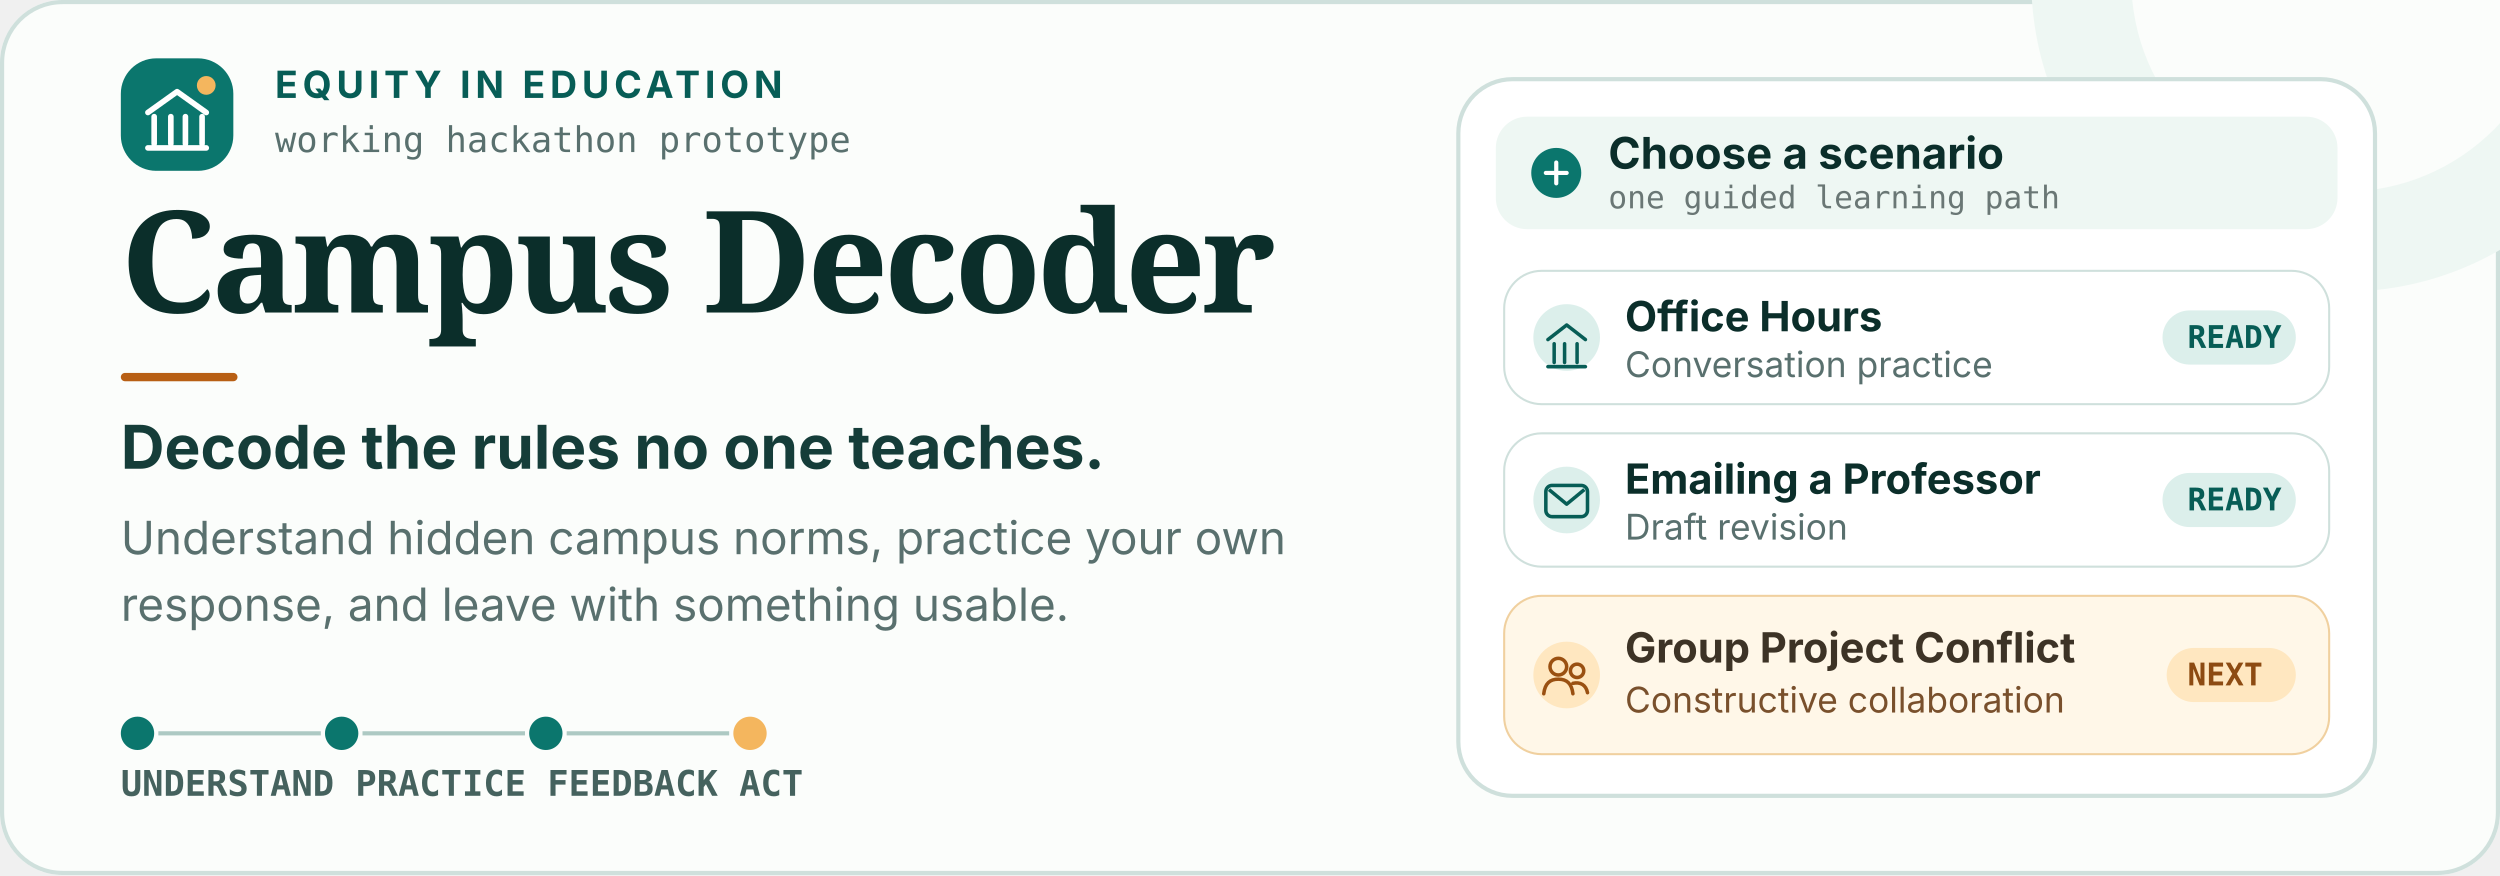
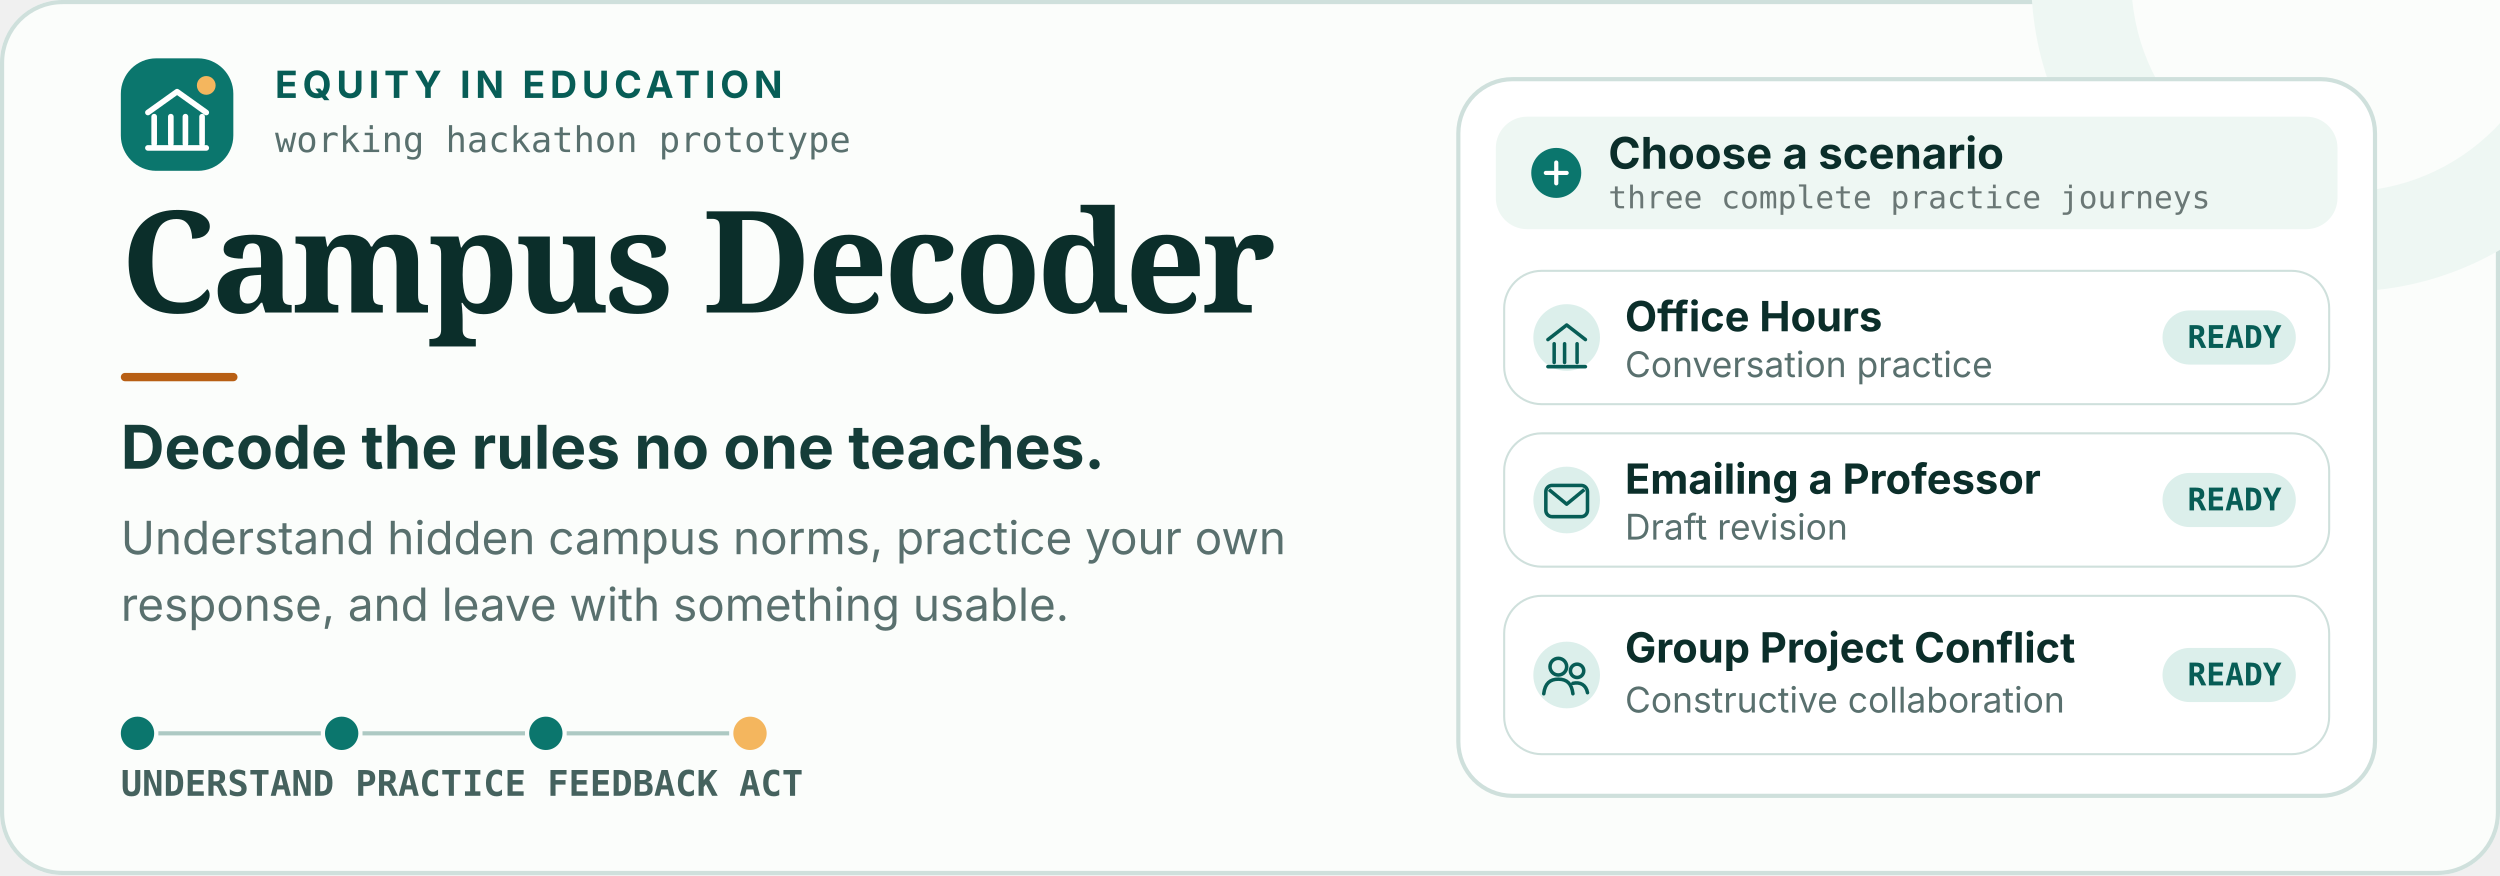
<svg xmlns="http://www.w3.org/2000/svg" width="1200" height="420" viewBox="0 0 1200 420" role="img" aria-labelledby="title desc">
  <rect width="1200" height="420" rx="30" fill="#FBFDFB" />
  <rect x="1" y="1" width="1198" height="418" rx="29" fill="none" stroke="#CFE0DC" stroke-width="2" />
  <circle cx="1125" cy="-10" r="150" fill="#EEF7F3" />
  <circle cx="1125" cy="-10" r="102" fill="#FBFDFB" />
  <g id="identity" transform="translate(58 28)">
    <rect width="54" height="54" rx="17" fill="#0B766D" />
    <path d="M13 26 27 16l14 10M16 28v13m8-13v13m7-13v13m8-13v13M13 43h28" fill="none" stroke="#FFFFFF" stroke-linecap="round" stroke-linejoin="round" stroke-width="2.7" />
    <circle cx="41" cy="13" r="4.5" fill="#F4B65E" />
    <text x="74" y="19" fill="#075D56" font-family="-apple-system, BlinkMacSystemFont, 'Segoe UI', 'PingFang SC', sans-serif" font-size="18" font-weight="750" letter-spacing="2.3">EQUITY IN EDUCATION</text>
    <text x="74" y="45" fill="#59706E" font-family="ui-monospace, SFMono-Regular, Menlo, monospace" font-size="17">working hackathon prototype</text>
  </g>
  <g id="title-block" transform="translate(58 150)">
    <text x="0" y="0" fill="#0B2E2A" font-family="Georgia, 'Songti SC', serif" font-size="68" font-weight="700" letter-spacing="-2">Campus Decoder</text>
    <rect x="0" y="29" width="56" height="4" rx="2" fill="#B85F14" />
    <text x="0" y="75" fill="#153D39" font-family="-apple-system, BlinkMacSystemFont, 'Segoe UI', 'PingFang SC', sans-serif" font-size="29" font-weight="650">Decode the rules no one teaches.</text>
    <text x="0" y="116" fill="#59706E" font-family="-apple-system, BlinkMacSystemFont, 'Segoe UI', 'PingFang SC', sans-serif" font-size="22">Understand hidden campus norms, practice your own</text>
    <text x="0" y="148" fill="#59706E" font-family="-apple-system, BlinkMacSystemFont, 'Segoe UI', 'PingFang SC', sans-serif" font-size="22">response, and leave with something usable.</text>
  </g>
  <g id="journey" transform="translate(58 344)">
    <circle cx="8" cy="8" r="8" fill="#0B766D" />
    <path d="M18 8h78" stroke="#ADC9C3" stroke-width="2" />
    <circle cx="106" cy="8" r="8" fill="#0B766D" />
    <path d="M116 8h78" stroke="#ADC9C3" stroke-width="2" />
    <circle cx="204" cy="8" r="8" fill="#0B766D" />
    <path d="M214 8h78" stroke="#ADC9C3" stroke-width="2" />
    <circle cx="302" cy="8" r="8" fill="#F4B65E" />
    <text x="0" y="38" fill="#45625E" font-family="ui-monospace, SFMono-Regular, Menlo, monospace" font-size="17" font-weight="650">UNDERSTAND   PRACTICE   FEEDBACK   ACT</text>
  </g>
  <g id="product-proof" transform="translate(700 38)">
    <rect width="440" height="344" rx="26" fill="#FFFFFF" stroke="#CFE0DC" stroke-width="2" />
    <rect x="18" y="18" width="404" height="54" rx="15" fill="#EEF7F3" />
    <circle cx="47" cy="45" r="12" fill="#0B766D" />
    <path d="M42 45h10M47 40v10" stroke="#FFFFFF" stroke-linecap="round" stroke-width="2" />
    <text x="72" y="43" fill="#0B2E2A" font-family="-apple-system, BlinkMacSystemFont, 'Segoe UI', sans-serif" font-size="21" font-weight="700">Choose a scenario</text>
-     <text x="72" y="62" fill="#6A7775" font-family="ui-monospace, SFMono-Regular, Menlo, monospace" font-size="15">one guided learning path</text>
+     <text x="72" y="62" fill="#6A7775" font-family="ui-monospace, SFMono-Regular, Menlo, monospace" font-size="15">three complete practice journeys</text>
    <rect x="22" y="92" width="396" height="64" rx="18" fill="#FFFFFF" stroke="#CFE0DC" />
    <circle cx="52" cy="124" r="16" fill="#DCEFEB" />
    <path d="m43 125 9-7 9 7M46 127v9m5-9v9m6-9v9M43 138h18" fill="none" stroke="#075D56" stroke-linecap="round" stroke-linejoin="round" stroke-width="1.7" />
    <text x="80" y="121" fill="#0B2E2A" font-family="-apple-system, BlinkMacSystemFont, 'Segoe UI', sans-serif" font-size="20" font-weight="700">Office Hours</text>
    <text x="80" y="143" fill="#59706E" font-family="-apple-system, BlinkMacSystemFont, 'Segoe UI', sans-serif" font-size="17">Conversation practice</text>
    <rect x="338" y="111" width="64" height="26" rx="13" fill="#DCEFEB" />
    <text x="350" y="129" fill="#075D56" font-family="ui-monospace, SFMono-Regular, Menlo, monospace" font-size="15" font-weight="700">READY</text>
    <rect x="22" y="170" width="396" height="64" rx="18" fill="#FFFFFF" stroke="#CFE0DC" />
    <circle cx="52" cy="202" r="16" fill="#DCEFEB" />
    <rect x="42" y="195" width="20" height="15" rx="3" fill="none" stroke="#075D56" stroke-width="1.7" />
    <path d="m43.5 197 8.5 7 8.5-7" fill="none" stroke="#075D56" stroke-linejoin="round" stroke-width="1.7" />
    <text x="80" y="199" fill="#0B2E2A" font-family="-apple-system, BlinkMacSystemFont, 'Segoe UI', sans-serif" font-size="20" font-weight="700">Emailing a Professor</text>
    <text x="80" y="221" fill="#59706E" font-family="-apple-system, BlinkMacSystemFont, 'Segoe UI', sans-serif" font-size="17">Draft revision</text>
    <rect x="338" y="189" width="64" height="26" rx="13" fill="#DCEFEB" />
    <text x="350" y="207" fill="#075D56" font-family="ui-monospace, SFMono-Regular, Menlo, monospace" font-size="15" font-weight="700">READY</text>
-     <rect x="22" y="248" width="396" height="76" rx="18" fill="#FFF7E8" stroke="#F0D09F" />
-     <circle cx="52" cy="286" r="16" fill="#FFE7C0" />
-     <circle cx="48" cy="282" r="4" fill="none" stroke="#9A5011" stroke-width="1.7" />
-     <circle cx="57" cy="284" r="3.2" fill="none" stroke="#9A5011" stroke-width="1.7" />
-     <path d="M41 295c.6-5 3-7 7-7 4.2 0 6.4 2.2 7 7m0-5c3.6-.8 6.3.8 7 4.5" fill="none" stroke="#9A5011" stroke-linecap="round" stroke-width="1.7" />
-     <text x="80" y="280" fill="#3D3326" font-family="-apple-system, BlinkMacSystemFont, 'Segoe UI', sans-serif" font-size="20" font-weight="700">Group Project Conflict</text>
-     <text x="80" y="304" fill="#79502C" font-family="-apple-system, BlinkMacSystemFont, 'Segoe UI', sans-serif" font-size="17">Constructive collaboration</text>
-     <rect x="340" y="273" width="62" height="26" rx="13" fill="#FFE7C0" />
-     <text x="350" y="291" fill="#8D4B12" font-family="ui-monospace, SFMono-Regular, Menlo, monospace" font-size="15" font-weight="700">NEXT</text>
+     <rect x="22" y="248" width="396" height="76" rx="18" fill="#FFFFFF" stroke="#CFE0DC" />
+     <circle cx="52" cy="286" r="16" fill="#DCEFEB" />
+     <circle cx="48" cy="282" r="4" fill="none" stroke="#075D56" stroke-width="1.7" />
+     <circle cx="57" cy="284" r="3.2" fill="none" stroke="#075D56" stroke-width="1.7" />
+     <path d="M41 295c.6-5 3-7 7-7 4.2 0 6.4 2.2 7 7m0-5c3.6-.8 6.3.8 7 4.5" fill="none" stroke="#075D56" stroke-linecap="round" stroke-width="1.7" />
+     <text x="80" y="280" fill="#0B2E2A" font-family="-apple-system, BlinkMacSystemFont, 'Segoe UI', sans-serif" font-size="20" font-weight="700">Group Project Conflict</text>
+     <text x="80" y="304" fill="#59706E" font-family="-apple-system, BlinkMacSystemFont, 'Segoe UI', sans-serif" font-size="17">Constructive collaboration</text>
+     <rect x="338" y="273" width="64" height="26" rx="13" fill="#DCEFEB" />
+     <text x="350" y="291" fill="#075D56" font-family="ui-monospace, SFMono-Regular, Menlo, monospace" font-size="15" font-weight="700">READY</text>
  </g>
</svg>
